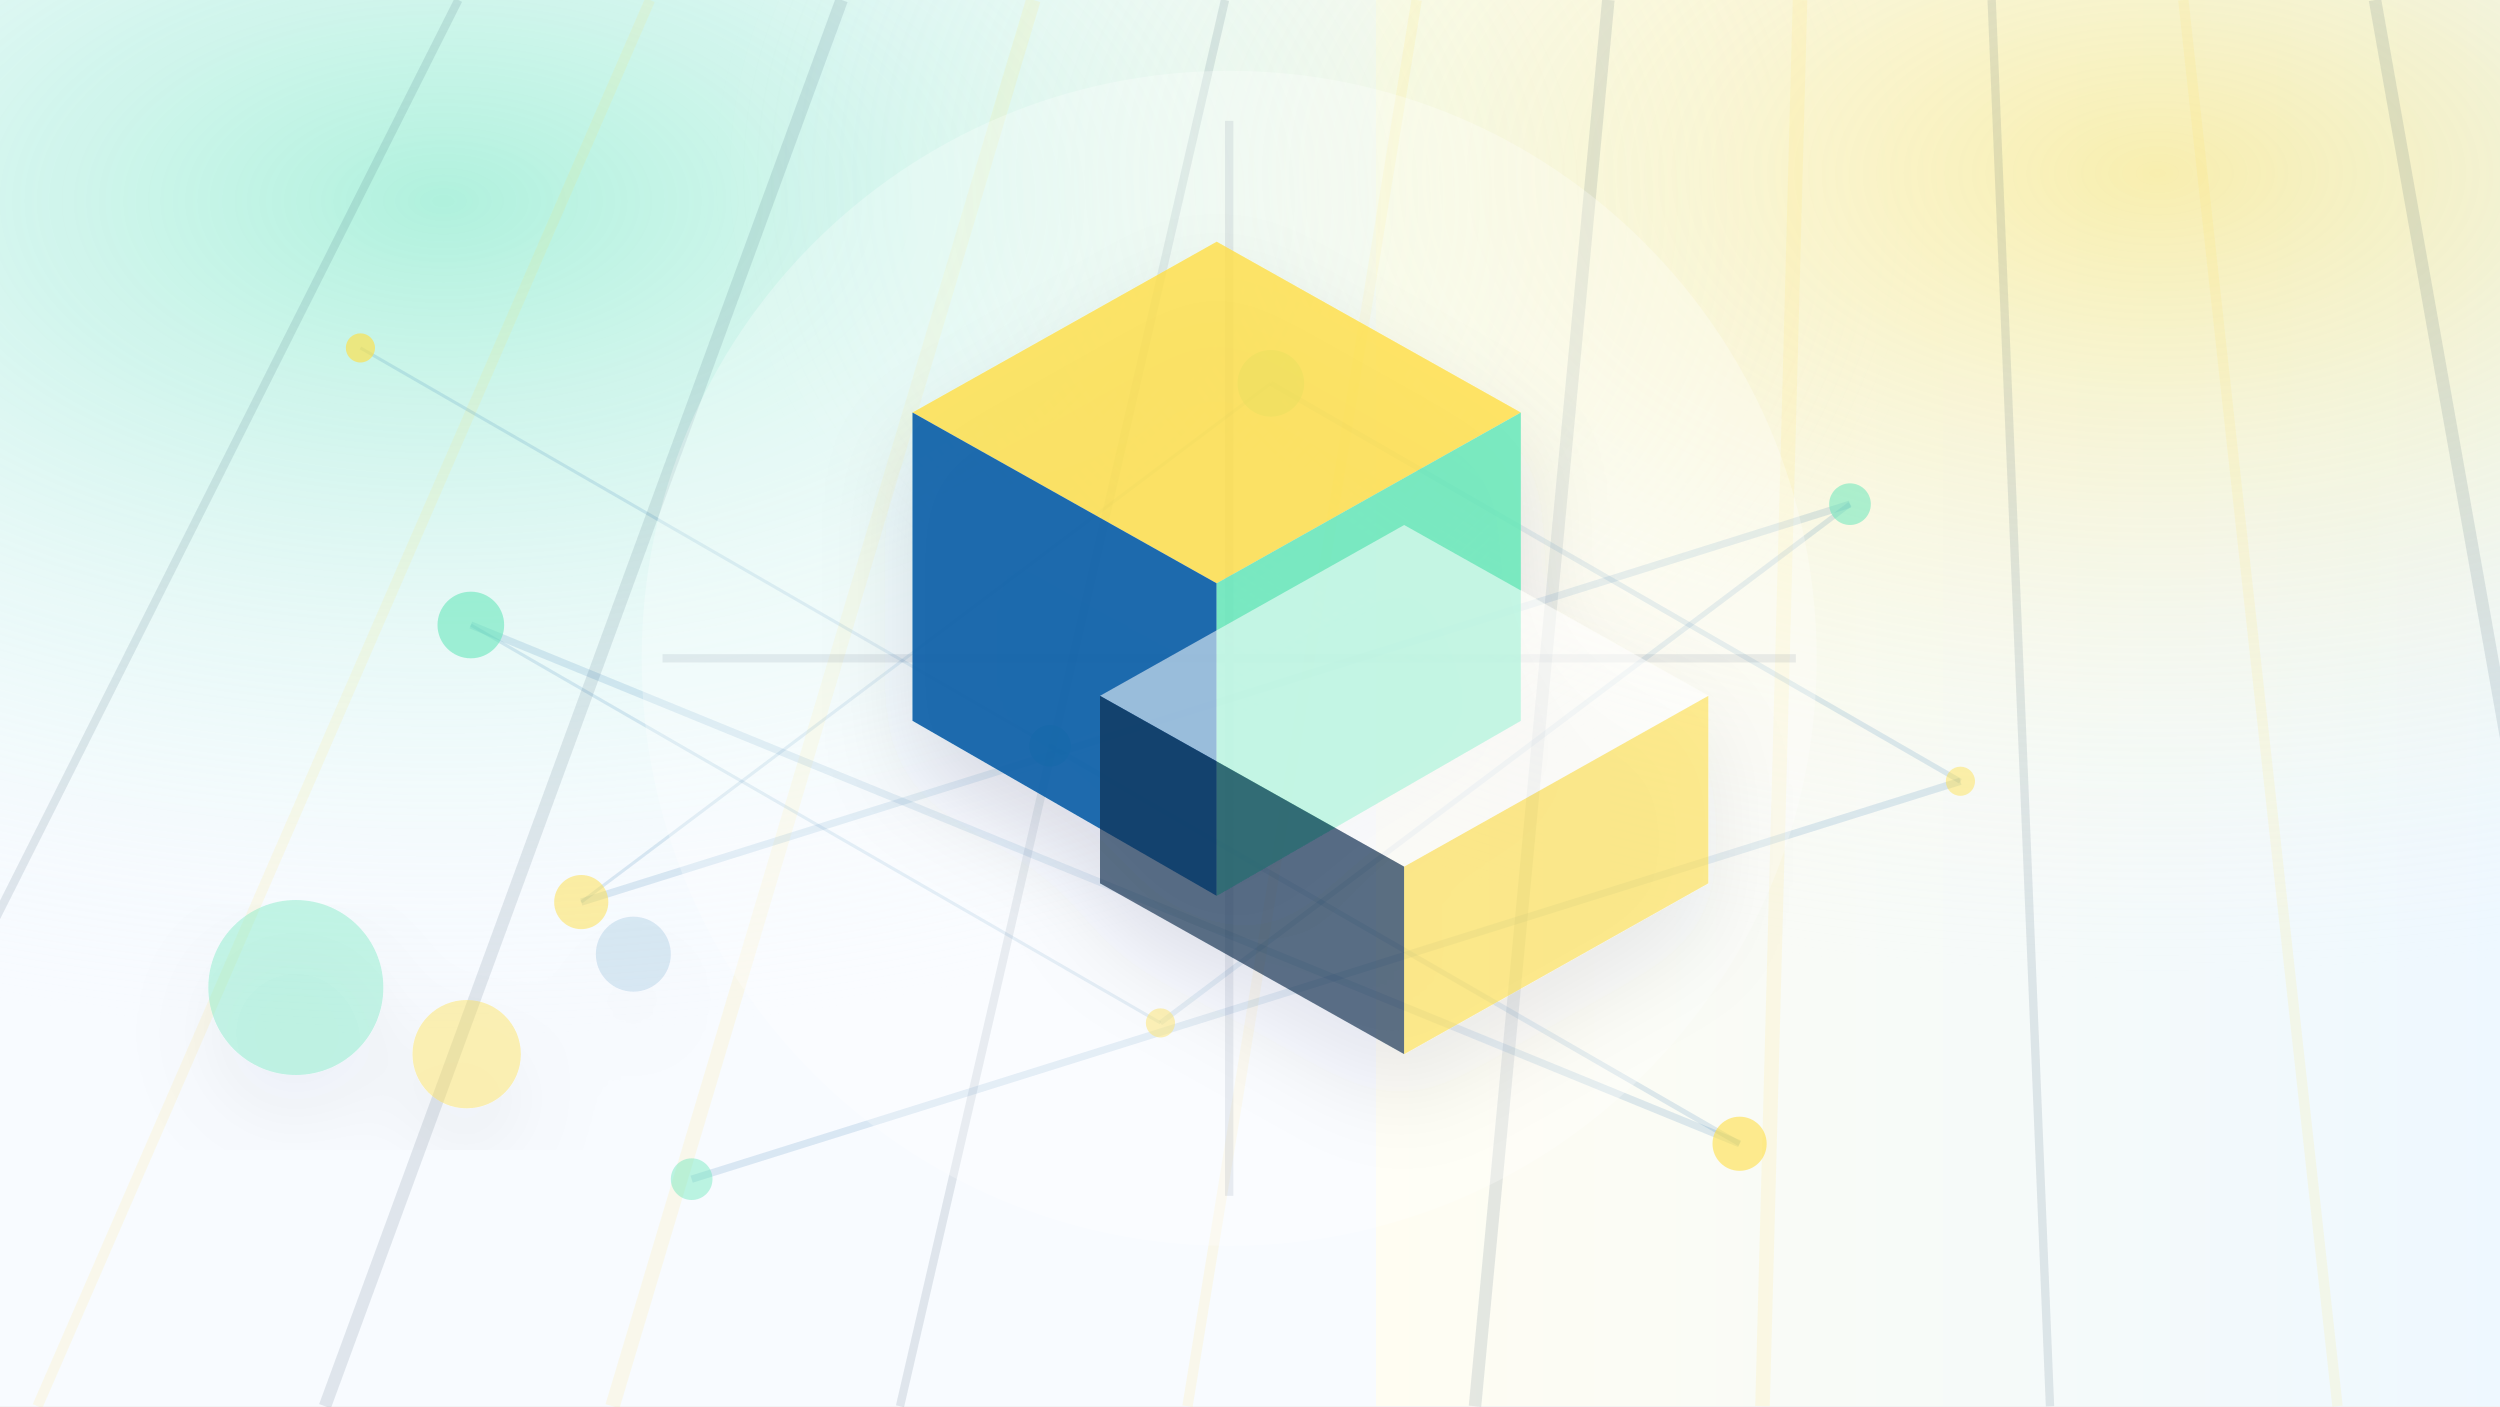
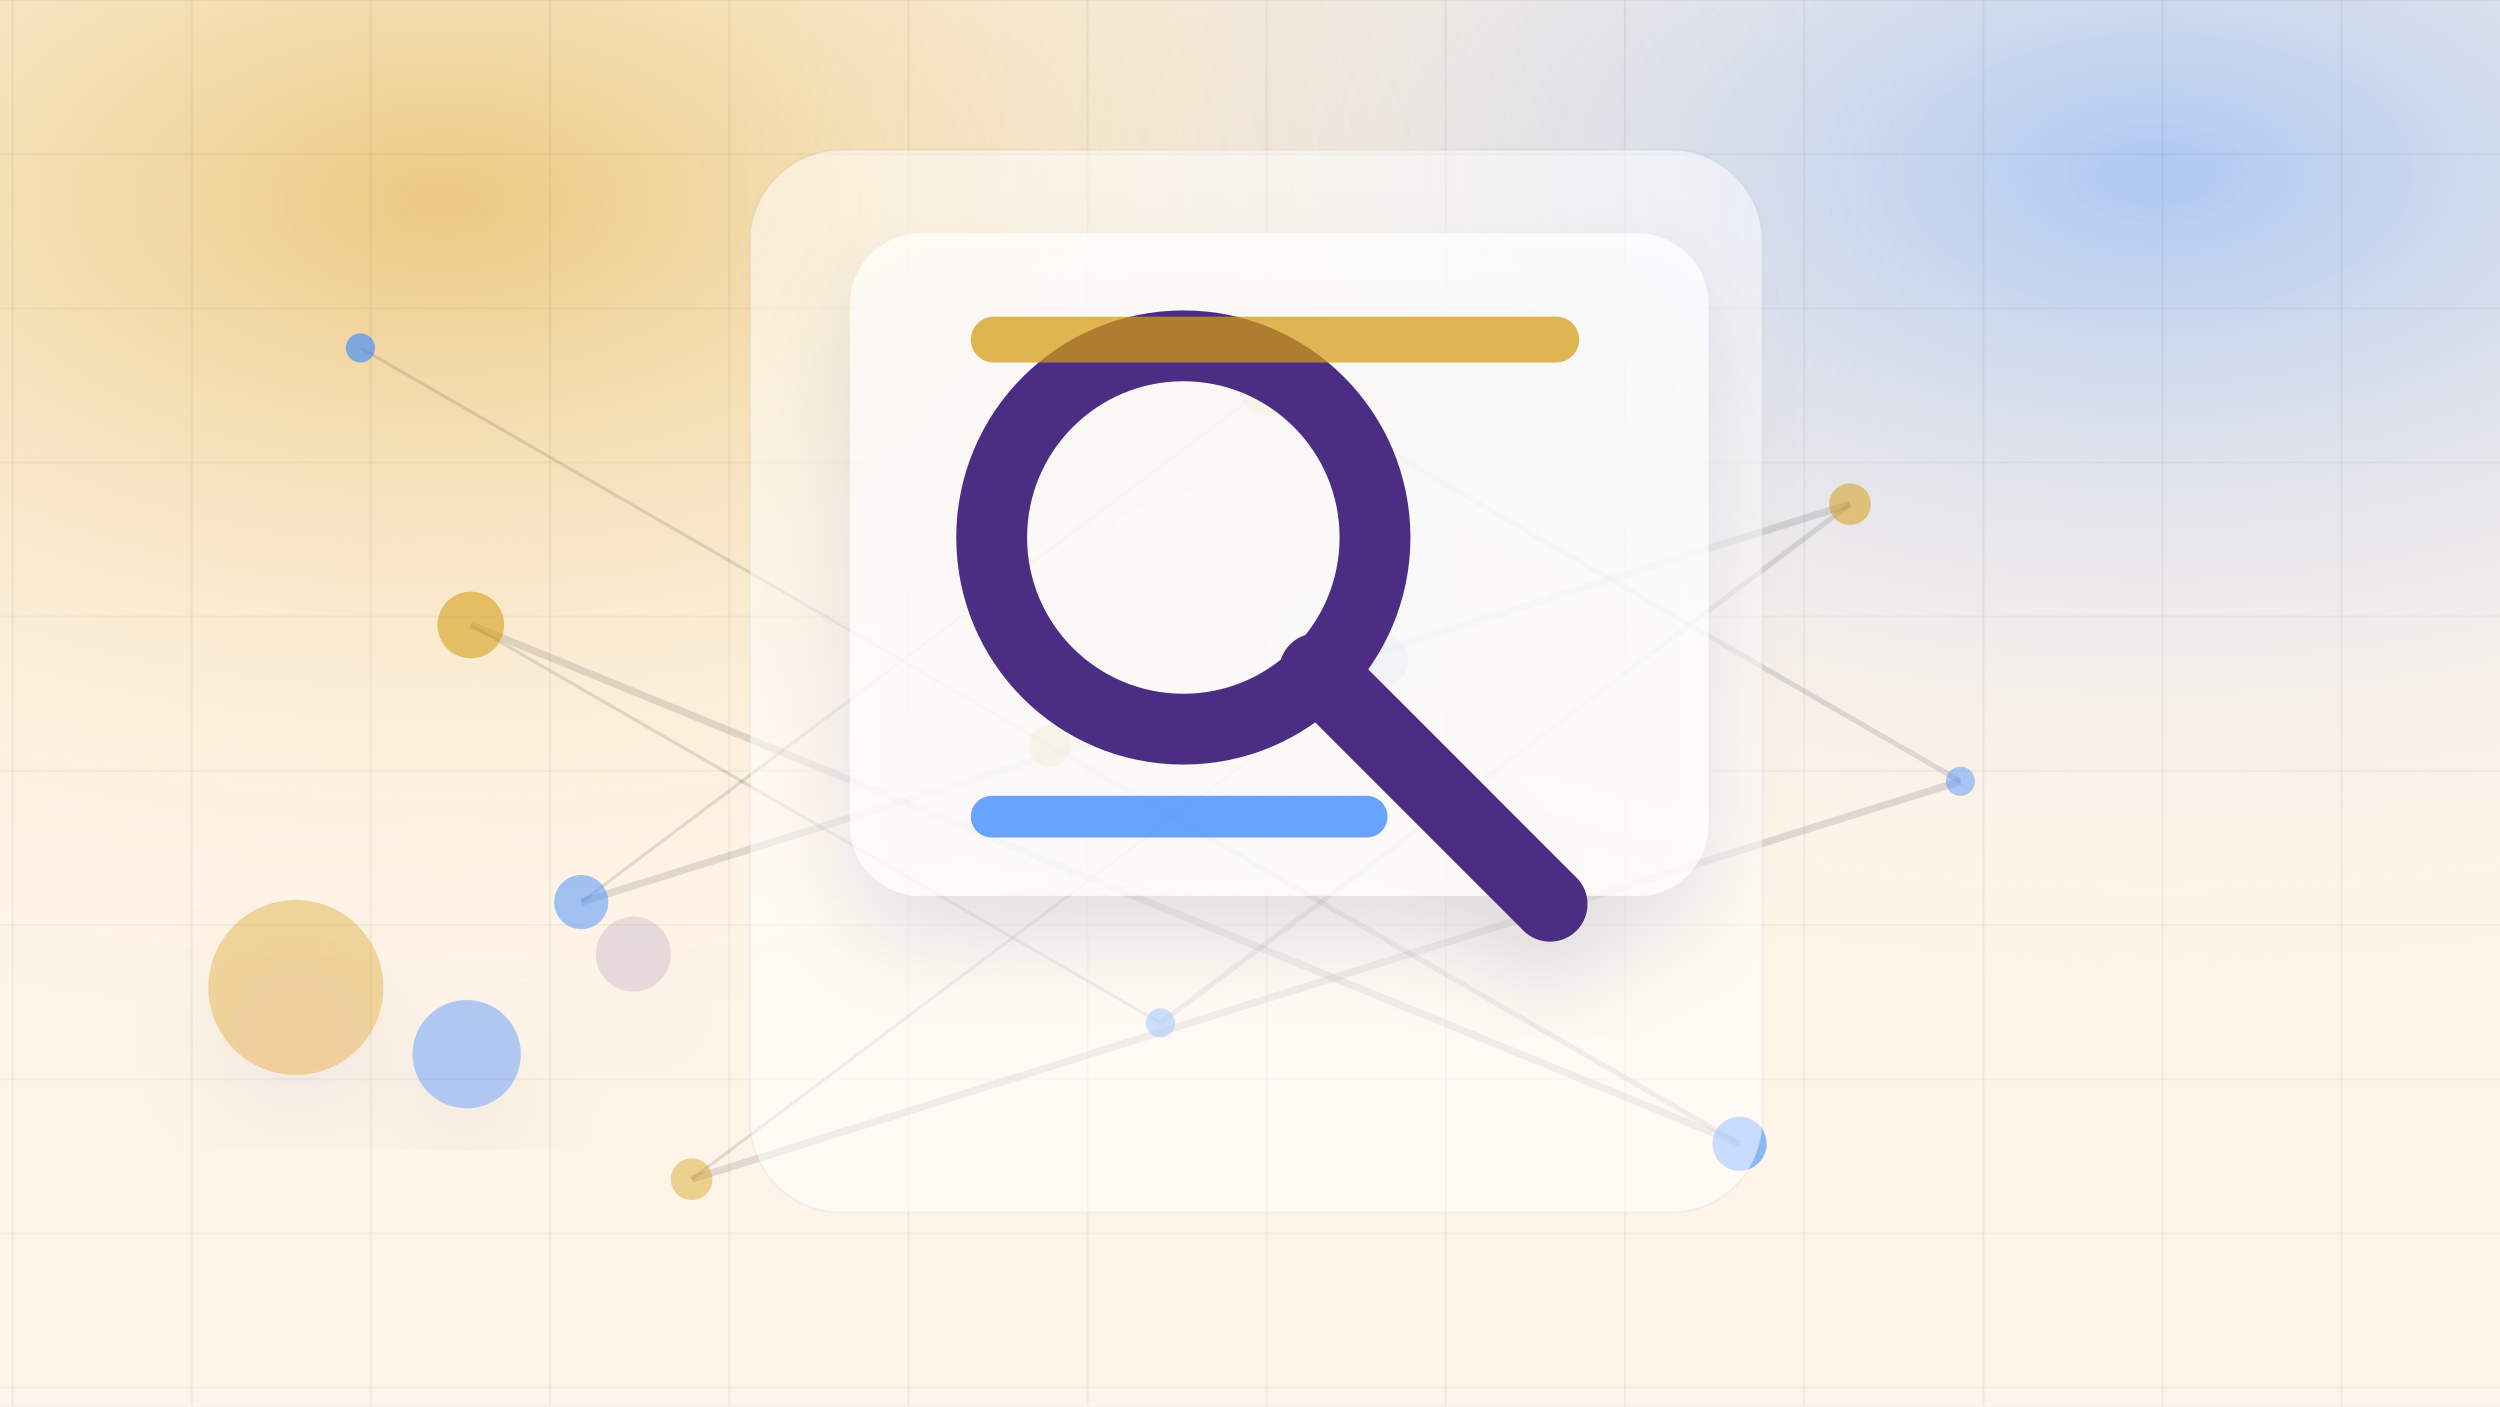
<svg xmlns="http://www.w3.org/2000/svg" width="1200" height="675" viewBox="0 0 1200 675" role="img" aria-labelledby="title desc">
  <defs>
    <radialGradient id="g1" cx="18%" cy="14%" r="60%">
-       <stop stop-color="#62e6b8" stop-opacity=".48" />
-       <stop offset="1" stop-color="#f8fbff" stop-opacity="0" />
+       <stop stop-color="#d49b12" stop-opacity=".48" />
+       <stop offset="1" stop-color="#fff4e8" stop-opacity="0" />
    </radialGradient>
    <radialGradient id="g2" cx="86%" cy="12%" r="58%">
-       <stop stop-color="#ffdf45" stop-opacity=".42" />
-       <stop offset="1" stop-color="#f8fbff" stop-opacity="0" />
+       <stop stop-color="#3f8cff" stop-opacity=".42" />
+       <stop offset="1" stop-color="#fff4e8" stop-opacity="0" />
    </radialGradient>
    <linearGradient id="split" x1="0" x2="1">
-       <stop stop-color="#f8fbff" />
-       <stop offset=".55" stop-color="#f8fbff" />
-       <stop offset=".55" stop-color="#fffdf2" />
-       <stop offset="1" stop-color="#eef8ff" />
+       <stop stop-color="#fff4e8" />
+       <stop offset=".55" stop-color="#fff4e8" />
+       <stop offset=".55" stop-color="#eef8ff" />
+       <stop offset="1" stop-color="#fff7d1" />
    </linearGradient>
    <filter id="shadow" x="-20%" y="-20%" width="140%" height="140%">
      <feDropShadow dx="0" dy="22" stdDeviation="22" flood-color="#12213a" flood-opacity=".14" />
    </filter>
  </defs>
-   <rect width="1200" height="675" fill="url(#split)" />
+   <rect width="1200" height="675" fill="#fff4e8" />
  <rect width="1200" height="675" fill="url(#g1)" />
  <rect width="1200" height="675" fill="url(#g2)" />
  <g opacity=".9">
-     <path d="M-120 675  220 0" stroke="#0d2b4d" stroke-opacity=".12" stroke-width="4" />
-     <path d="M18 675  312 0" stroke="#ffdf45" stroke-opacity=".12" stroke-width="5" />
-     <path d="M156 675  404 0" stroke="#0d2b4d" stroke-opacity=".12" stroke-width="6" />
-     <path d="M294 675  496 0" stroke="#ffdf45" stroke-opacity=".12" stroke-width="7" />
-     <path d="M432 675  588 0" stroke="#0d2b4d" stroke-opacity=".12" stroke-width="4" />
-     <path d="M570 675  680 0" stroke="#ffdf45" stroke-opacity=".12" stroke-width="5" />
-     <path d="M708 675  772 0" stroke="#0d2b4d" stroke-opacity=".12" stroke-width="6" />
-     <path d="M846 675  864 0" stroke="#ffdf45" stroke-opacity=".12" stroke-width="7" />
-     <path d="M984 675  956 0" stroke="#0d2b4d" stroke-opacity=".12" stroke-width="4" />
-     <path d="M1122 675  1048 0" stroke="#ffdf45" stroke-opacity=".12" stroke-width="5" />
-     <path d="M1260 675  1140 0" stroke="#0d2b4d" stroke-opacity=".12" stroke-width="6" />
+     <path d="M-80 0V675" stroke="#172033" stroke-opacity=".055" />
+     <path d="M6 0V675" stroke="#172033" stroke-opacity=".055" />
+     <path d="M92 0V675" stroke="#172033" stroke-opacity=".055" />
+     <path d="M178 0V675" stroke="#172033" stroke-opacity=".055" />
+     <path d="M264 0V675" stroke="#172033" stroke-opacity=".055" />
+     <path d="M350 0V675" stroke="#172033" stroke-opacity=".055" />
+     <path d="M436 0V675" stroke="#172033" stroke-opacity=".055" />
+     <path d="M522 0V675" stroke="#172033" stroke-opacity=".055" />
+     <path d="M608 0V675" stroke="#172033" stroke-opacity=".055" />
+     <path d="M694 0V675" stroke="#172033" stroke-opacity=".055" />
+     <path d="M780 0V675" stroke="#172033" stroke-opacity=".055" />
+     <path d="M866 0V675" stroke="#172033" stroke-opacity=".055" />
+     <path d="M952 0V675" stroke="#172033" stroke-opacity=".055" />
+     <path d="M1038 0V675" stroke="#172033" stroke-opacity=".055" />
+     <path d="M1124 0V675" stroke="#172033" stroke-opacity=".055" />
+     <path d="M1210 0V675" stroke="#172033" stroke-opacity=".055" />
+     <path d="M1296 0V675" stroke="#172033" stroke-opacity=".055" />
+     <path d="M1382 0V675" stroke="#172033" stroke-opacity=".055" />
+     <path d="M0 0H1200" stroke="#172033" stroke-opacity=".045" />
+     <path d="M0 74H1200" stroke="#172033" stroke-opacity=".045" />
+     <path d="M0 148H1200" stroke="#172033" stroke-opacity=".045" />
+     <path d="M0 222H1200" stroke="#172033" stroke-opacity=".045" />
+     <path d="M0 296H1200" stroke="#172033" stroke-opacity=".045" />
+     <path d="M0 370H1200" stroke="#172033" stroke-opacity=".045" />
+     <path d="M0 444H1200" stroke="#172033" stroke-opacity=".045" />
+     <path d="M0 518H1200" stroke="#172033" stroke-opacity=".045" />
+     <path d="M0 592H1200" stroke="#172033" stroke-opacity=".045" />
+     <path d="M0 666H1200" stroke="#172033" stroke-opacity=".045" />
  </g>
  <g>
-     <line x1="173" y1="167" x2="504" y2="358" stroke="#0f5fa8" stroke-opacity=".13" stroke-width="1.5" />
-     <line x1="504" y1="358" x2="835" y2="549" stroke="#0f5fa8" stroke-opacity=".13" stroke-width="2.5" />
-     <line x1="835" y1="549" x2="226" y2="300" stroke="#0f5fa8" stroke-opacity=".13" stroke-width="3.5" />
-     <line x1="226" y1="300" x2="557" y2="491" stroke="#0f5fa8" stroke-opacity=".13" stroke-width="1.5" />
-     <line x1="557" y1="491" x2="888" y2="242" stroke="#0f5fa8" stroke-opacity=".13" stroke-width="2.5" />
-     <line x1="888" y1="242" x2="279" y2="433" stroke="#0f5fa8" stroke-opacity=".13" stroke-width="3.5" />
-     <line x1="279" y1="433" x2="610" y2="184" stroke="#0f5fa8" stroke-opacity=".13" stroke-width="1.5" />
-     <line x1="610" y1="184" x2="941" y2="375" stroke="#0f5fa8" stroke-opacity=".13" stroke-width="2.5" />
-     <line x1="941" y1="375" x2="332" y2="566" stroke="#0f5fa8" stroke-opacity=".13" stroke-width="3.5" />
-     <circle cx="173" cy="167" r="7" fill="#ffdf45" opacity="0.64" />
-     <circle cx="504" cy="358" r="10" fill="#62e6b8" opacity="0.615" />
-     <circle cx="835" cy="549" r="13" fill="#ffdf45" opacity="0.59" />
-     <circle cx="226" cy="300" r="16" fill="#62e6b8" opacity="0.565" />
-     <circle cx="557" cy="491" r="7" fill="#ffdf45" opacity="0.54" />
-     <circle cx="888" cy="242" r="10" fill="#62e6b8" opacity="0.515" />
-     <circle cx="279" cy="433" r="13" fill="#ffdf45" opacity="0.49" />
-     <circle cx="610" cy="184" r="16" fill="#62e6b8" opacity="0.465" />
-     <circle cx="941" cy="375" r="7" fill="#ffdf45" opacity="0.44" />
-     <circle cx="332" cy="566" r="10" fill="#62e6b8" opacity="0.415" />
+     <line x1="173" y1="167" x2="504" y2="358" stroke="#172033" stroke-opacity=".13" stroke-width="1.5" />
+     <line x1="504" y1="358" x2="835" y2="549" stroke="#172033" stroke-opacity=".13" stroke-width="2.5" />
+     <line x1="835" y1="549" x2="226" y2="300" stroke="#172033" stroke-opacity=".13" stroke-width="3.5" />
+     <line x1="226" y1="300" x2="557" y2="491" stroke="#172033" stroke-opacity=".13" stroke-width="1.5" />
+     <line x1="557" y1="491" x2="888" y2="242" stroke="#172033" stroke-opacity=".13" stroke-width="2.5" />
+     <line x1="888" y1="242" x2="279" y2="433" stroke="#172033" stroke-opacity=".13" stroke-width="3.5" />
+     <line x1="279" y1="433" x2="610" y2="184" stroke="#172033" stroke-opacity=".13" stroke-width="1.5" />
+     <line x1="610" y1="184" x2="941" y2="375" stroke="#172033" stroke-opacity=".13" stroke-width="2.5" />
+     <line x1="941" y1="375" x2="332" y2="566" stroke="#172033" stroke-opacity=".13" stroke-width="3.5" />
+     <line x1="332" y1="566" x2="663" y2="317" stroke="#172033" stroke-opacity=".13" stroke-width="1.5" />
+     <circle cx="173" cy="167" r="7" fill="#3f8cff" opacity="0.64" />
+     <circle cx="504" cy="358" r="10" fill="#d49b12" opacity="0.615" />
+     <circle cx="835" cy="549" r="13" fill="#3f8cff" opacity="0.59" />
+     <circle cx="226" cy="300" r="16" fill="#d49b12" opacity="0.565" />
+     <circle cx="557" cy="491" r="7" fill="#3f8cff" opacity="0.54" />
+     <circle cx="888" cy="242" r="10" fill="#d49b12" opacity="0.515" />
+     <circle cx="279" cy="433" r="13" fill="#3f8cff" opacity="0.49" />
+     <circle cx="610" cy="184" r="16" fill="#d49b12" opacity="0.465" />
+     <circle cx="941" cy="375" r="7" fill="#3f8cff" opacity="0.44" />
+     <circle cx="332" cy="566" r="10" fill="#d49b12" opacity="0.415" />
+     <circle cx="663" cy="317" r="13" fill="#3f8cff" opacity="0.39" />
  </g>
  <g transform="translate(-300 0)">
-     <circle cx="890" cy="316" r="282" fill="#fff" opacity=".28" />
-     <path d="M618 316h544M890 58v516" stroke="#0d2b4d" stroke-opacity=".08" stroke-width="4" />
+     <rect x="660" y="72" width="486" height="510" rx="44" fill="#fff" opacity=".52" stroke="#172033" stroke-opacity=".08" />
  </g>
  <g transform="translate(-300 0)" filter="url(#shadow)">
-     <g transform="translate(724 116)">
-       <polygon points="160,0 306,82 160,164 14,82" fill="#ffdf45" opacity=".8" />
-       <polygon points="14,82 160,164 160,314 14,230" fill="#0f5fa8" opacity=".92" />
-       <polygon points="306,82 160,164 160,314 306,230" fill="#62e6b8" opacity=".82" />
-       <polygon points="250,136 396,218 250,300 104,218" fill="#fff" opacity=".55" />
-       <polygon points="104,218 250,300 250,390 104,308" fill="#0d2b4d" opacity=".65" />
-       <polygon points="396,218 250,300 250,390 396,308" fill="#ffdf45" opacity=".58" />
+     <g transform="translate(708 112)">
+       <rect x="0" y="0" width="412" height="318" rx="34" fill="#fff" opacity=".7" />
+       <circle cx="160" cy="146" r="92" fill="none" stroke="#4b2e83" stroke-width="34" />
+       <path d="M224 210l112 112" stroke="#4b2e83" stroke-width="36" stroke-linecap="round" />
+       <rect x="58" y="40" width="292" height="22" rx="11" fill="#d49b12" opacity=".72" />
+       <rect x="58" y="270" width="200" height="20" rx="10" fill="#3f8cff" opacity=".78" />
    </g>
  </g>
  <g filter="url(#shadow)" opacity=".82">
-     <circle cx="142" cy="474" r="42" fill="#62e6b8" opacity=".44" />
-     <circle cx="224" cy="506" r="26" fill="#ffdf45" opacity=".5" />
-     <circle cx="304" cy="458" r="18" fill="#0f5fa8" opacity=".16" />
+     <circle cx="142" cy="474" r="42" fill="#d49b12" opacity=".44" />
+     <circle cx="224" cy="506" r="26" fill="#3f8cff" opacity=".5" />
+     <circle cx="304" cy="458" r="18" fill="#4b2e83" opacity=".16" />
  </g>
</svg>
